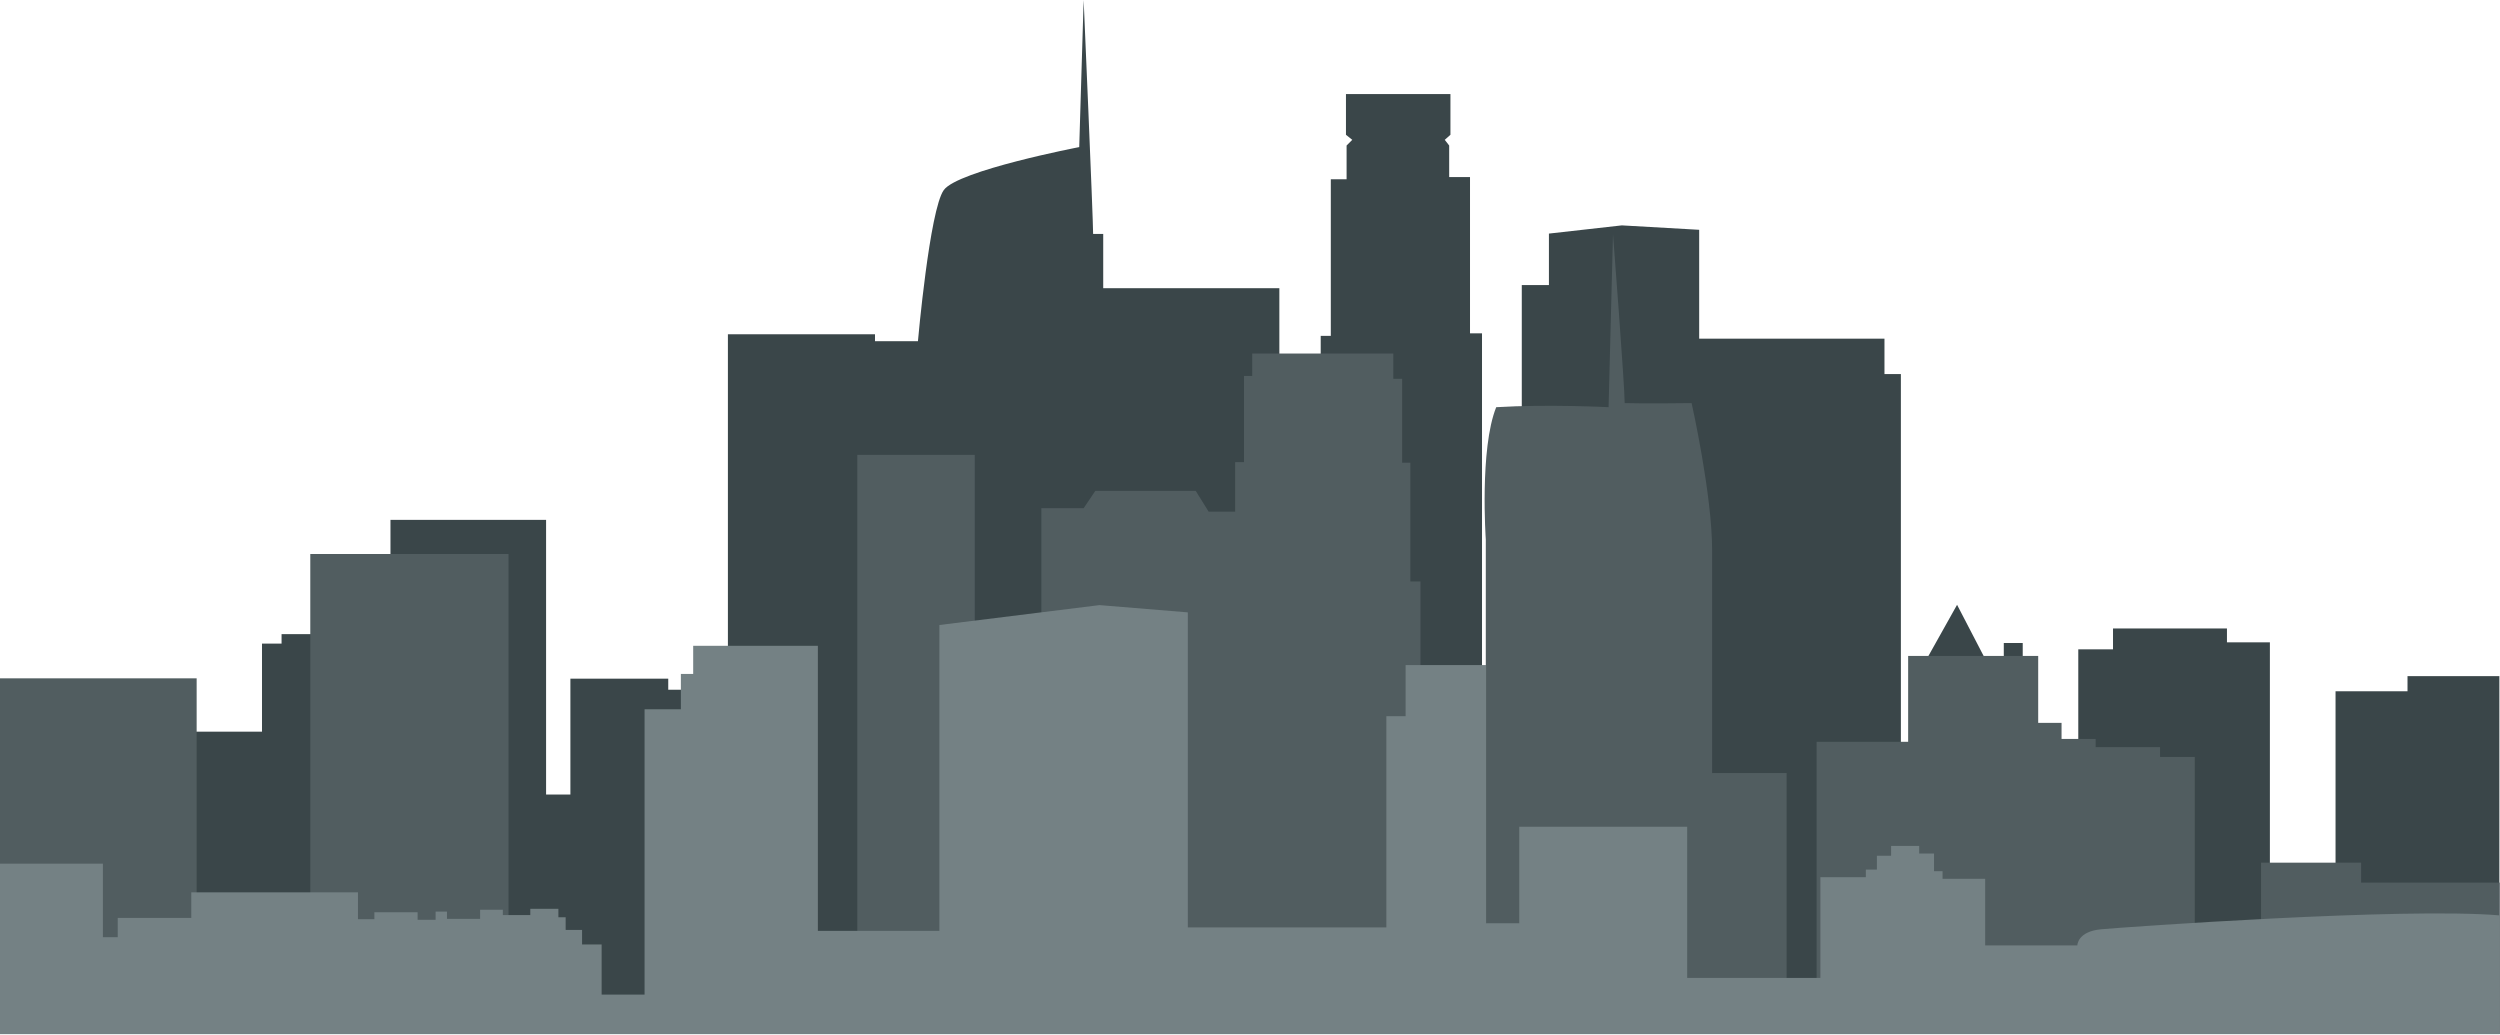
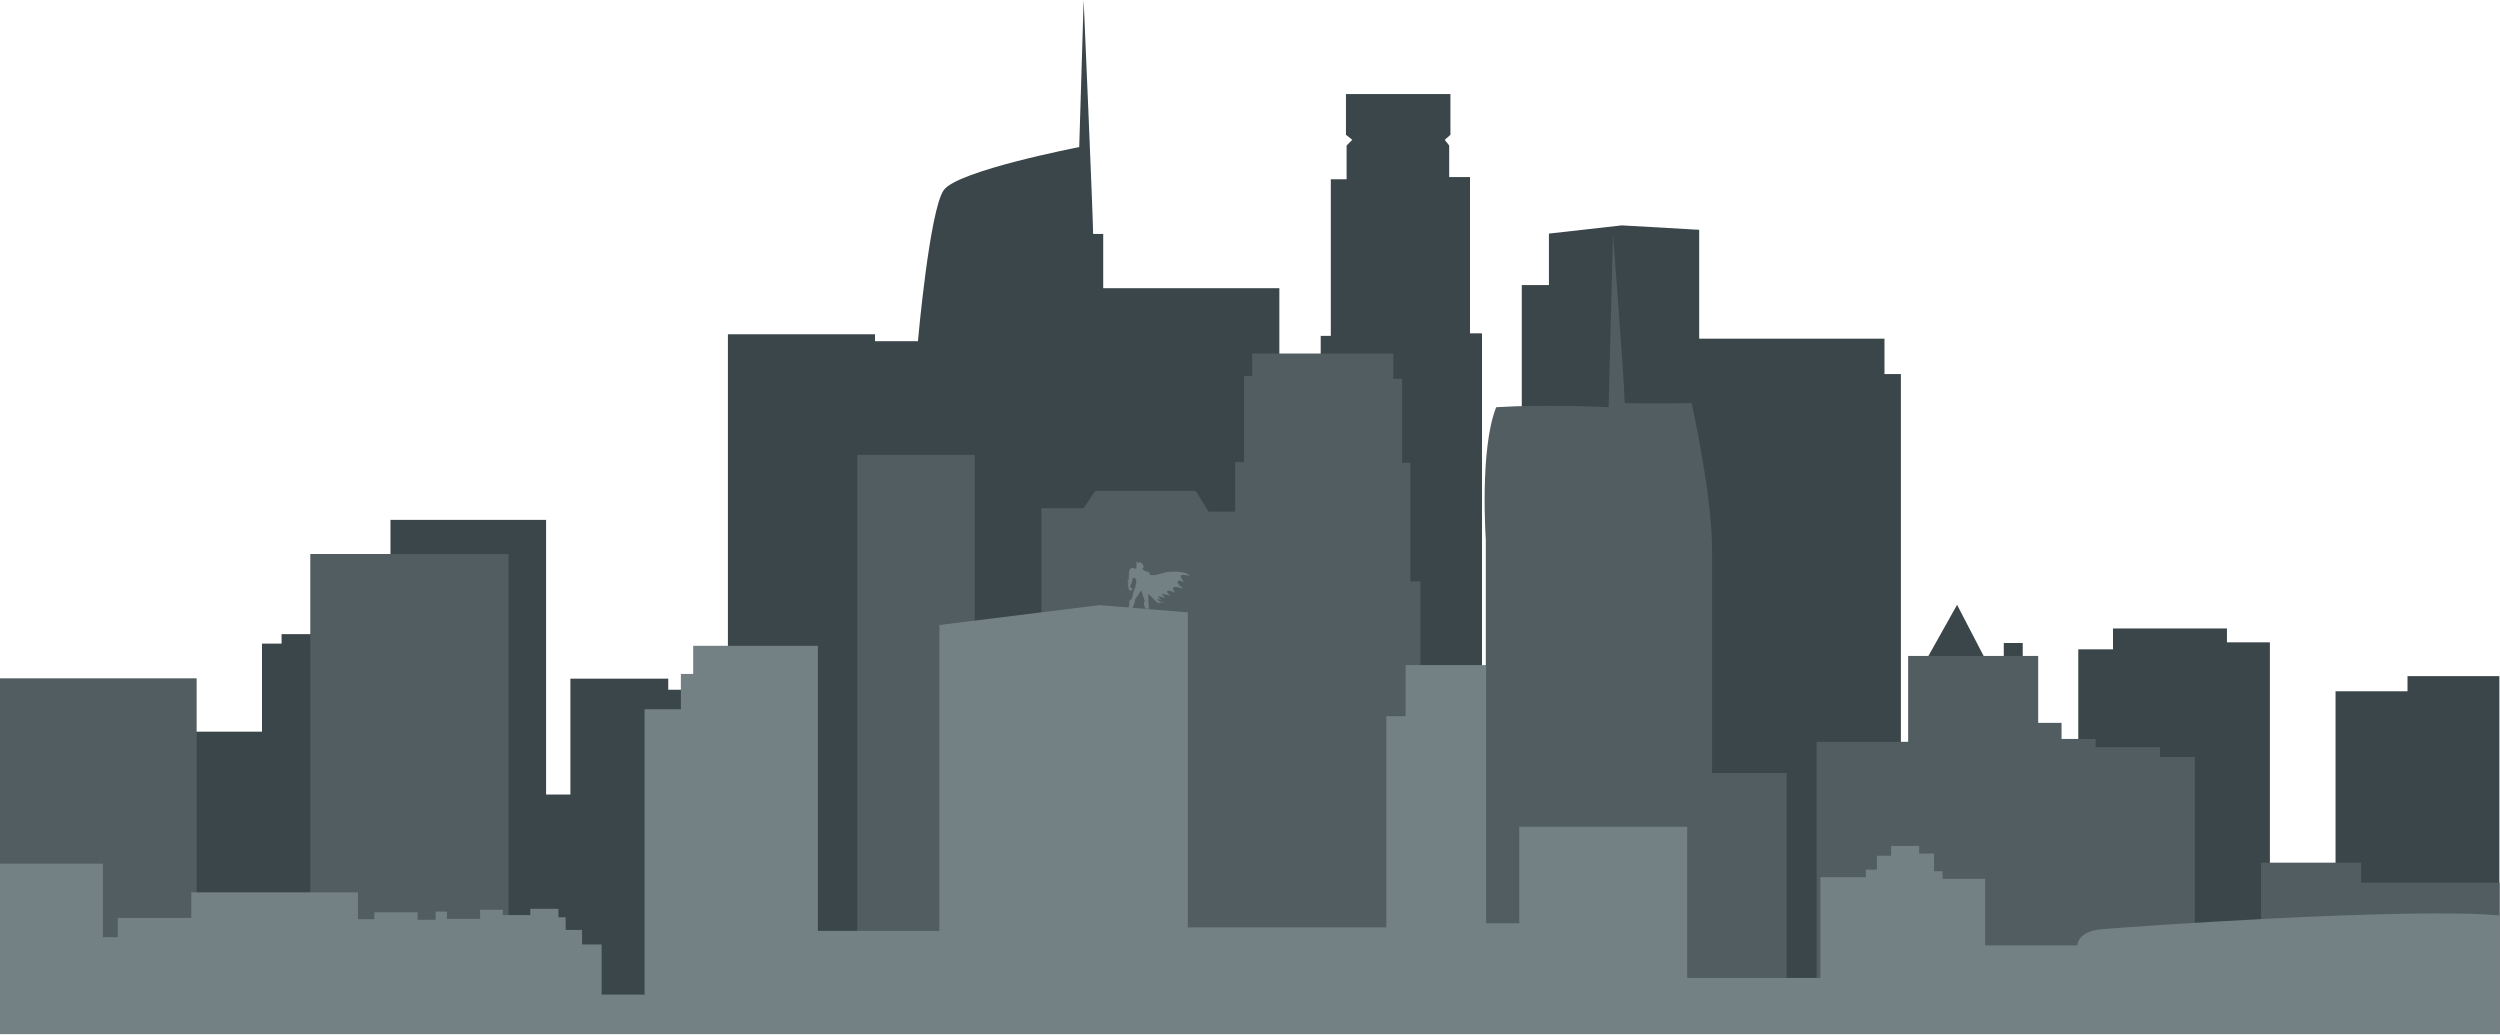
- <svg xmlns="http://www.w3.org/2000/svg" id="Skyline" version="1.1" viewBox="0 0 792 327.6">
+ <svg xmlns="http://www.w3.org/2000/svg" version="1.1" viewBox="0 0 792 327.6">
  <defs>
    <style>
      .st0 {
        fill: #515d60;
      }

      .st1 {
        fill: #748184;
      }

      .st2 {
        fill: #3a4649;
      }
    </style>
  </defs>
-   <path id="Background" class="st2" d="M57.1,231.8h25.9v-27.9h6.2v-3h34.5v-36.2h49.3v87h7.7v-36.7h31v3.5h18.9v-112.6h46.6v2.2h13.6s3.7-41.7,8.2-47.9,42.9-13.6,42.9-13.6L343.3,0s3,69.3,3,74.1h3.2v17.2h55.8v28.5h13.1v-13.4h3.2v-49.6h5v-10.7l1.8-1.8-2-1.6v-12.9h33.1v12.9l-1.8,1.6,1.4,1.8v10h6.6v49.5h3.8v107.6h12.6v-122.9h8.6v-16.3l23.1-2.6,24.5,1.4v34.5h58.7v11.2h5.2v118.7h8v-28.1l9.8-17.5,9.4,18.1h5.4v-6h6v35.1h17.6v-33.1h11v-6.6h36.1v4.4h13.6v75.2h20.8v-59.7h22.8v-4.8h29.1v113.3H0v-94.4l57.1-1.4h0Z" />
-   <path id="Midground" class="st0" d="M0,304.4v-89.5h62.3v72.8h36v-112.2h62.8v146.8h110.5v-178.2h37.2v66.1h21.1v-49.2h13.4l3.7-5.5h31.8l4.1,6.6h8.4v-15.7h2.8v-27.3h2.6v-7.1h44.7v8h2.8v26.6h2.6v37.6h3.2v31.6h20.7v-44.9s-2-28.7,3.3-41.9c16.3-1,35.6,0,35.6,0l1.4-54.8s3.7,48,3.7,53.5c5.7.2,21.2,0,21.2,0,0,0,6.5,28.9,6.5,46.6v70.6h23.6v69h9.5v-78.9h29v-27.2h41.2v21.2h7.4v5.1h10.8v2.6h20.4v3.1h11v61.6h21v-28.1h31.7v6.3h43.9v48H0v-23.2h0Z" />
-   <path id="Foreground" class="st1" d="M0,327.6v-54h32.6v23.3h4.7v-6.1h23.3v-8.1h52.8v8.5h5.2v-2.2h13.7v2.4h5.7v-2.6h3.6v2.3h10.5v-2.9h7.2v1.7h8.7v-2h8.9v2.7h2.3v4h5.2v4.6h6.2v15.9h13.6v-90.4h11.5v-11.2h3.9v-8.9h39.5v90.3h38.5v-96.9l50.7-6.3,28,2.3v99.8h62.9v-66.9h6.1v-16.2h25.5v81.8h10.5v-30.6h53.2v47.9h42.2v-31.9h14.4v-2.4h3.5v-4.4h4.5v-3.1h8.9v2.4h4.7v5.6h2.7v2.4h13.5v21.1h29.2s0-4.4,7.5-5.1,96.2-7,126.3-4.4v37.6H0Z" />
+   <g id="Skyline">
+     <path id="Background" class="st2" d="M57.1,231.8h25.9v-27.9h6.2v-3h34.5v-36.2h49.3v87h7.7v-36.7h31v3.5h18.9v-112.6h46.6v2.2h13.6s3.7-41.7,8.2-47.9,42.9-13.6,42.9-13.6l1.4-46.6s3,69.3,3,74.1h3.2v17.2h55.8v28.5h13.1v-13.4h3.2v-49.6h5v-10.7l1.8-1.8-2-1.6v-12.9h33.1v12.9l-1.8,1.6,1.4,1.8v10h6.6v49.5h3.8v107.6h12.6v-122.9h8.6v-16.3l23.1-2.6,24.5,1.4v34.5h58.7v11.2h5.2v118.7h8v-28.1l9.8-17.5,9.4,18.1h5.4v-6h6v35.1h17.6v-33.1h11v-6.6h36.1v4.4h13.6v75.2h20.8v-59.7h22.8v-4.8h29.1v113.3H0v-94.4l57.1-1.4h0Z" />
+     <path id="Midground" class="st0" d="M0,304.4v-89.5h62.3v72.8h36v-112.2h62.8v146.8h110.5v-178.2h37.2v66.1h21.1v-49.2h13.4l3.7-5.5h31.8l4.1,6.6h8.4v-15.7h2.8v-27.3h2.6v-7.1h44.7v8h2.8v26.6h2.6v37.6h3.2v31.6h20.7v-44.9s-2-28.7,3.3-41.9c16.3-1,35.6,0,35.6,0l1.4-54.8s3.7,48,3.7,53.5c5.7.2,21.2,0,21.2,0,0,0,6.5,28.9,6.5,46.6v70.6h23.6v69h9.5v-78.9h29v-27.2h41.2v21.2h7.4v5.1h10.8v2.6h20.4v3.1h11v61.6h21v-28.1h31.7v6.3h43.9v48H0v-23.2h0Z" />
+     <path id="Foreground" class="st1" d="M0,327.6v-54h32.6v23.3h4.7v-6.1h23.3v-8.1h52.8v8.5h5.2v-2.2h13.7v2.4h5.7v-2.6h3.6v2.3h10.5v-2.9h7.2v1.7h8.7v-2h8.9v2.7h2.3v4h5.2v4.6h6.2v15.9h13.6v-90.4h11.5v-11.2h3.9v-8.9h39.5v90.3h38.5v-96.9l50.7-6.3,28,2.3v99.8h62.9v-66.9h6.1v-16.2h25.5v81.8h10.5v-30.6h53.2v47.9h42.2v-31.9h14.4v-2.4h3.5v-4.4h4.5v-3.1h8.9v2.4h4.7v5.6h2.7v2.4h13.5v21.1h29.2s0-4.4,7.5-5.1,96.2-7,126.3-4.4v37.6H0Z" />
+   </g>
+   <g id="Layer_2">
+     <path class="st1" d="M357.2,193.8s.4-1.5.5-1.9,0-1.6.2-1.7.6-.4.7-.6.5-2.3.7-2.7.5-1.4.5-1.4c0,0,0-.3,0-.5s.2-.4.2-.4c0,0-.1-.6,0-1-.3-.3-.8-.6-.8-.6,0,0-.4,0-.4.5s-.5,1.6-.5,1.6l-.3.7v.2c0,0,.3,0,.5.3s.3.4.3.4c0,0-.2.2-.3.2,0,.1-.2.3-.4.2s-.5-.3-.5-.3l-.2-1.3s-.2-.2-.2-.4c.2,0,.3,0,.3,0v-.3s-.3-.3-.4-.5c.2,0,.4,0,.4,0v-.2s-.4-.3-.3-.6c.2.2.4.2.4.2,0,0,0-.9,0-1s0-.9.1-1.1c-.2-.4.2-1.1.2-1.1,0,0,.4-.7.9-.6s.7.3.7.3l.5-.2v-.5c0,0,.1-1.1,0-1.6.2-.1.5.4.5.4h.5c0,0,0-.3,0-.3,0,0,.3,0,.4.3.2,0,.5.3.5.3h0c0,.1.2.3.2.3l.2.9-.3.3v.5c.1,0,.4,0,.4,0l.3.3,1.1.3s.6.5.6,1c.5,0,1.5,0,1.5,0l3.9-1s2.3-.2,3.2-.1,1.9.2,2.7.5,1.3.8,1.3.8c0,0-1.9-.4-2.6-.2s-.1,1-.1,1c0,0,.6.9.7,1.3-.7-.6-1.7-.8-1.9-.2s1,1.5,1,1.5l.7.7s-2.3-.8-2.9-.5-.2,1-.2,1l.7.8s-2-.8-2.3-.7-.6.3-.1.9,1,.8,1,.8c0,0-2.8-.8-2.9-.6s1.2,1.3,1.2,1.3c0,0-2.1-.7-2.4-.6s1,1.1,1,1.1c0,0-1.4-.4-1.3,0s1.5.7,1.5.7h.9s-.6.2-1,.2-.8-.2-.8,0,.5.5.5.5l-1.3-.7-2.6-2.6s0,2.1,0,2.4c0,.5.2,2.3.2,2.3h-1.2c0,0-.4-1.4-.4-1.4,0,0,0-.8.3-1-.2-.6-1.2-3.4-1.2-3.4,0,0-.9,1.5-1.3,2s-.6.8-.6.8c0,0,0,.5-.2,1.2s-1.1,2.5-1.1,2.5h-.9Z" />
+   </g>
</svg>
